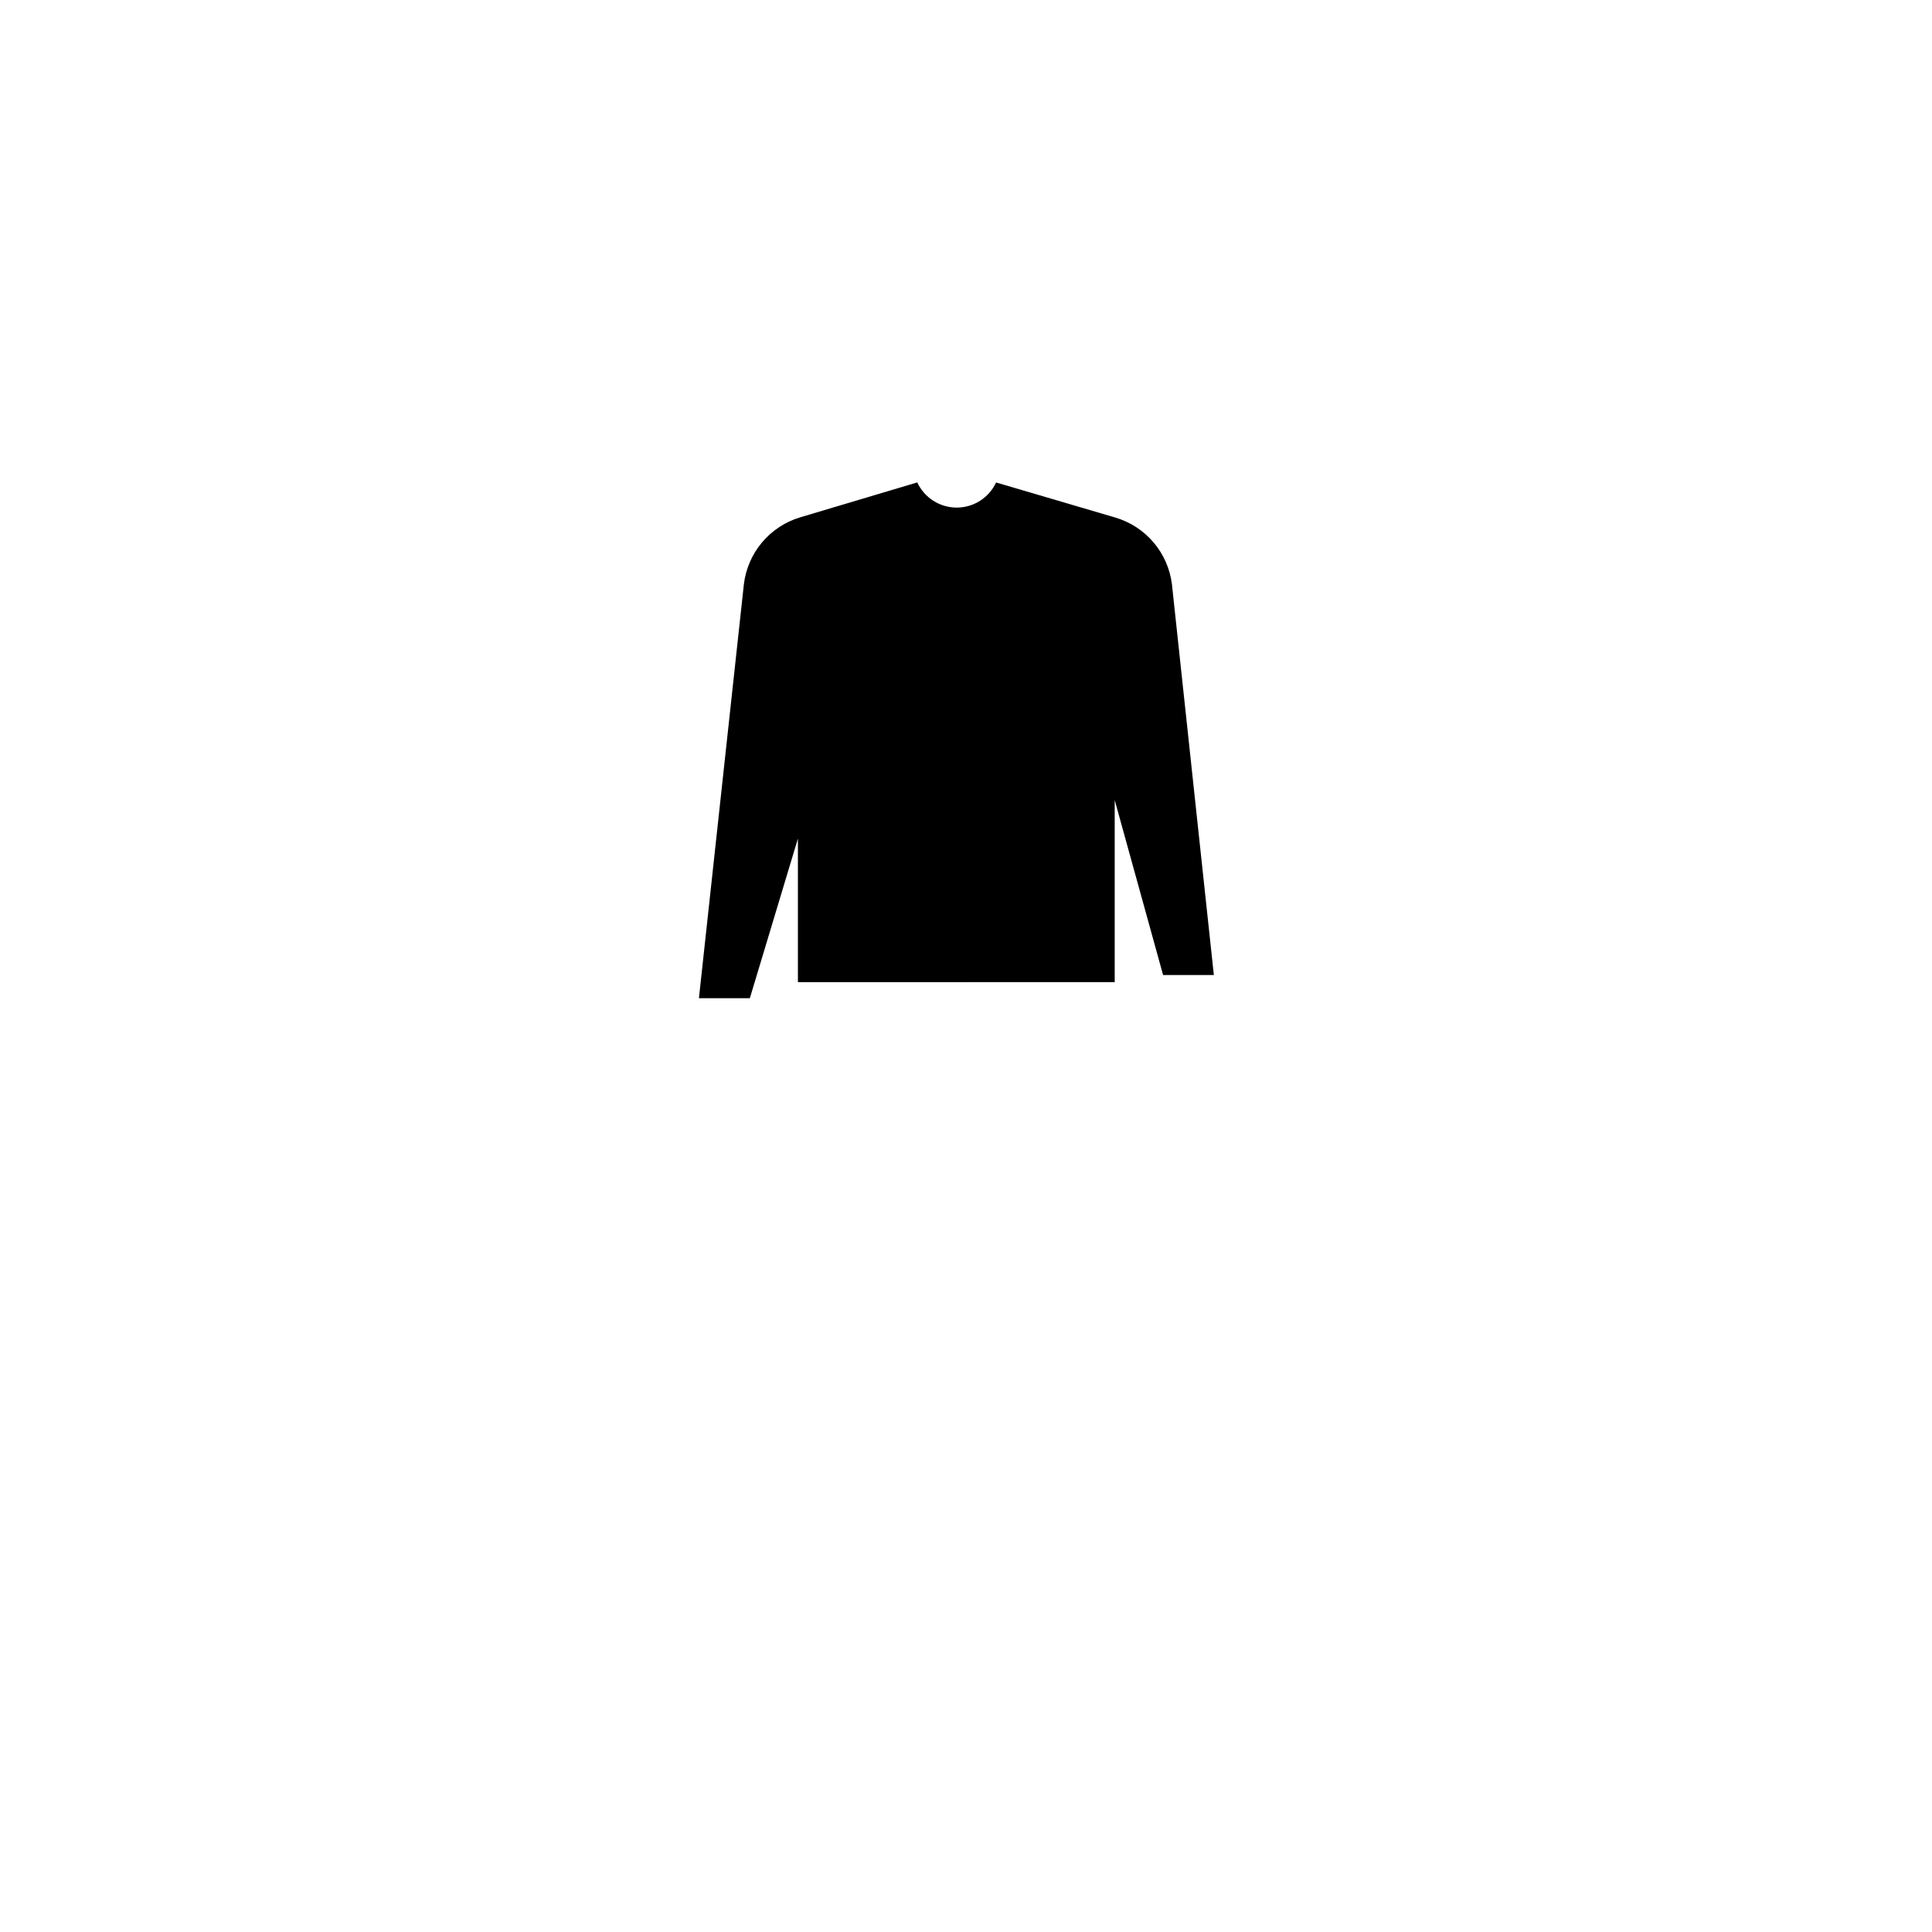
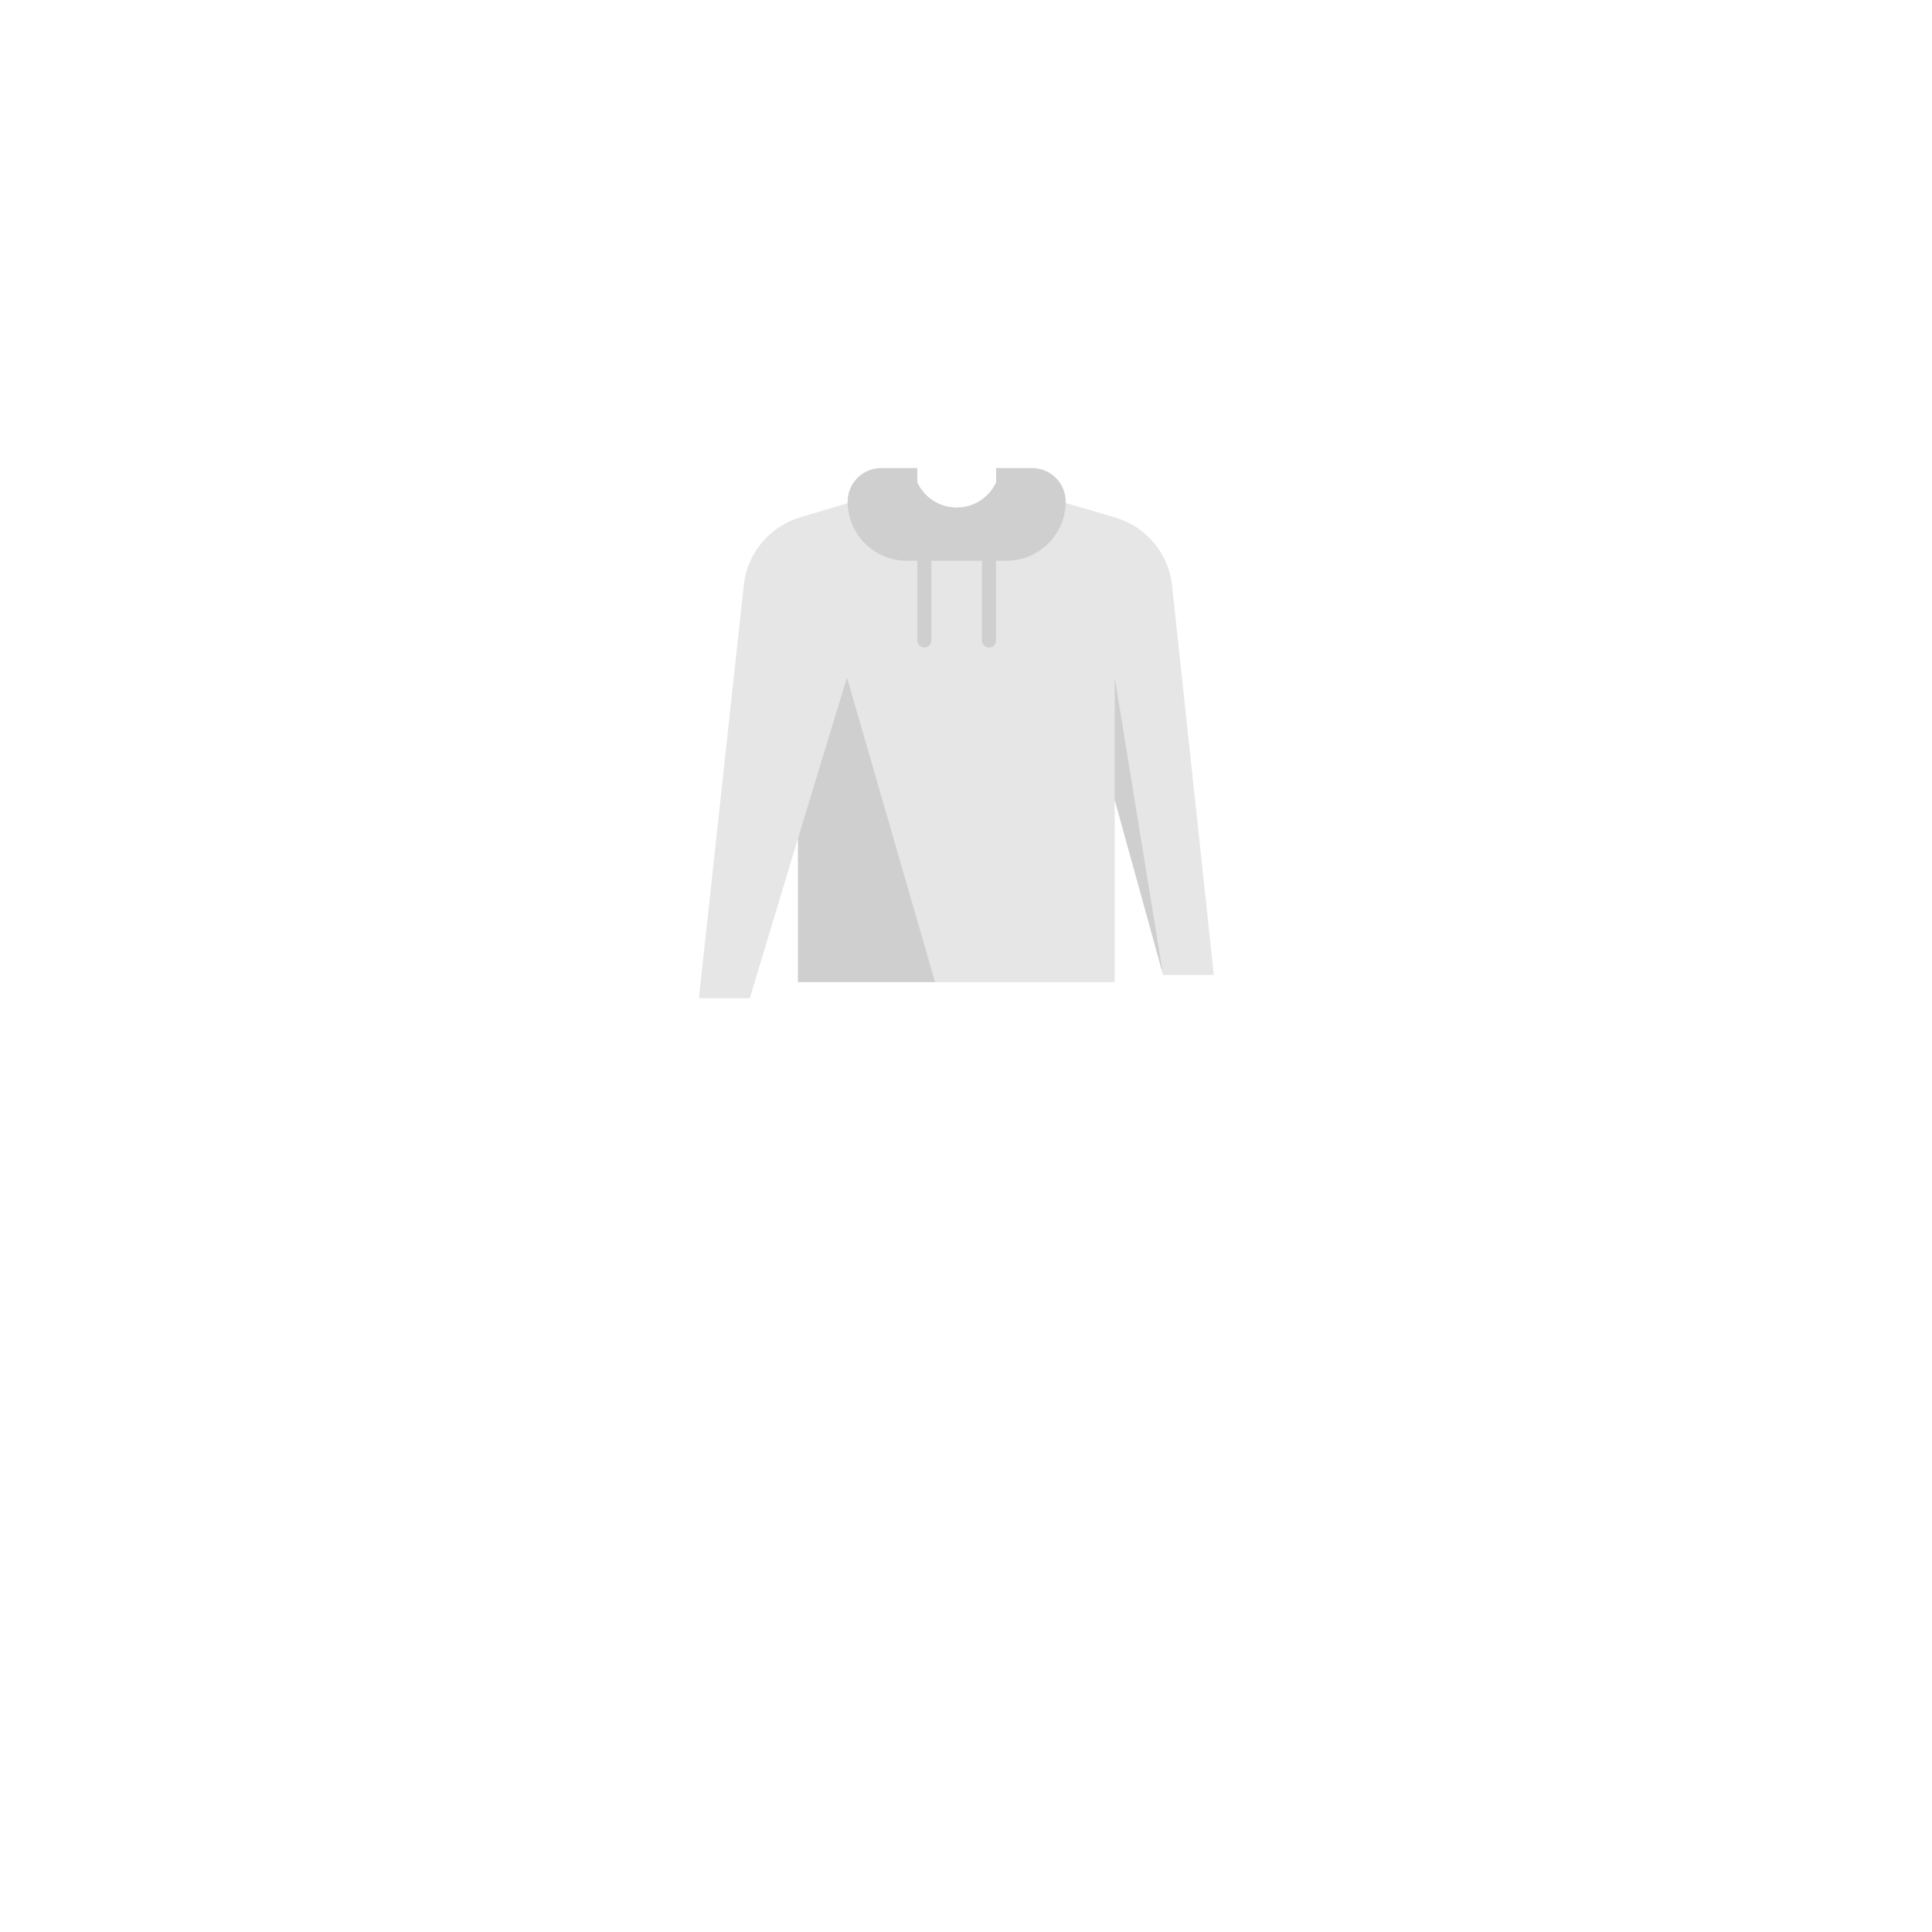
<svg xmlns="http://www.w3.org/2000/svg" viewBox="0 0 500 500">
-   <g id="bfe8f50f-bc6c-4284-ab99-6b1246fa6d59" data-name="body">
-     <path d="M303.3,151.253a20.651,20.651,0,0,0-14.671-17.316l-30.84-9.074a11.25,11.25,0,0,1-20.4-.008h0v-.008l-30.274,9.03a20.65,20.65,0,0,0-14.613,17.43l-11.62,107.025H194.06l12.445-41.322v37.157h81.98V207.044l12.525,45.288h13.131Z" fill="current" />
-     <polygon points="206.505 217.01 206.505 254.167 288.485 254.167 250 254.167 219.192 175.332 206.505 217.01" opacity="0.1" />
-     <g opacity="0.1">
-       <polyline points="288.485 175.331 288.485 207.044 301.01 252.332 296.715 225.931 288.485 175.331" />
-     </g>
+   <path d="M303.3,151.253a20.651,20.651,0,0,0-14.671-17.316l-30.84-9.074a11.25,11.25,0,0,1-20.4-.008h0v-.008l-30.274,9.03a20.65,20.65,0,0,0-14.613,17.43l-11.62,107.025H194.06l12.445-41.322v37.157h81.98V207.044l12.525,45.288h13.131Z" fill="#e6e6e6" />
+   <polygon points="206.505 217.01 206.505 254.167 242 254.167 219.192 175.332 206.505 217.01" opacity="0.1" />
+   <g opacity="0.1">
+     <polyline points="288.485 175.331 288.485 207.044 301.01 252.332 296.715 225.931 288.485 175.331" />
  </g>
+   <path d="M267.133,121.134H257.8v3.721h0a11.25,11.25,0,0,1-20.406,0h0v-3.721h-9.365a8.7,8.7,0,0,0-8.67,8.67,15.32,15.32,0,0,0,15.321,15.321h25.8A15.32,15.32,0,0,0,275.8,129.8,8.7,8.7,0,0,0,267.133,121.134Z" fill="#e6e6e6" />
+   <path d="M267.133,121.134H257.8v3.721h0a11.25,11.25,0,0,1-20.406,0h0v-3.721h-9.365a8.7,8.7,0,0,0-8.67,8.67,15.32,15.32,0,0,0,15.321,15.321h2.714v20.662a1.824,1.824,0,0,0,3.647,0V145.125h13.084v20.662a1.824,1.824,0,0,0,3.647,0V145.125h2.71A15.32,15.32,0,0,0,275.8,129.8,8.7,8.7,0,0,0,267.133,121.134Z" opacity="0.1" />
</svg>
